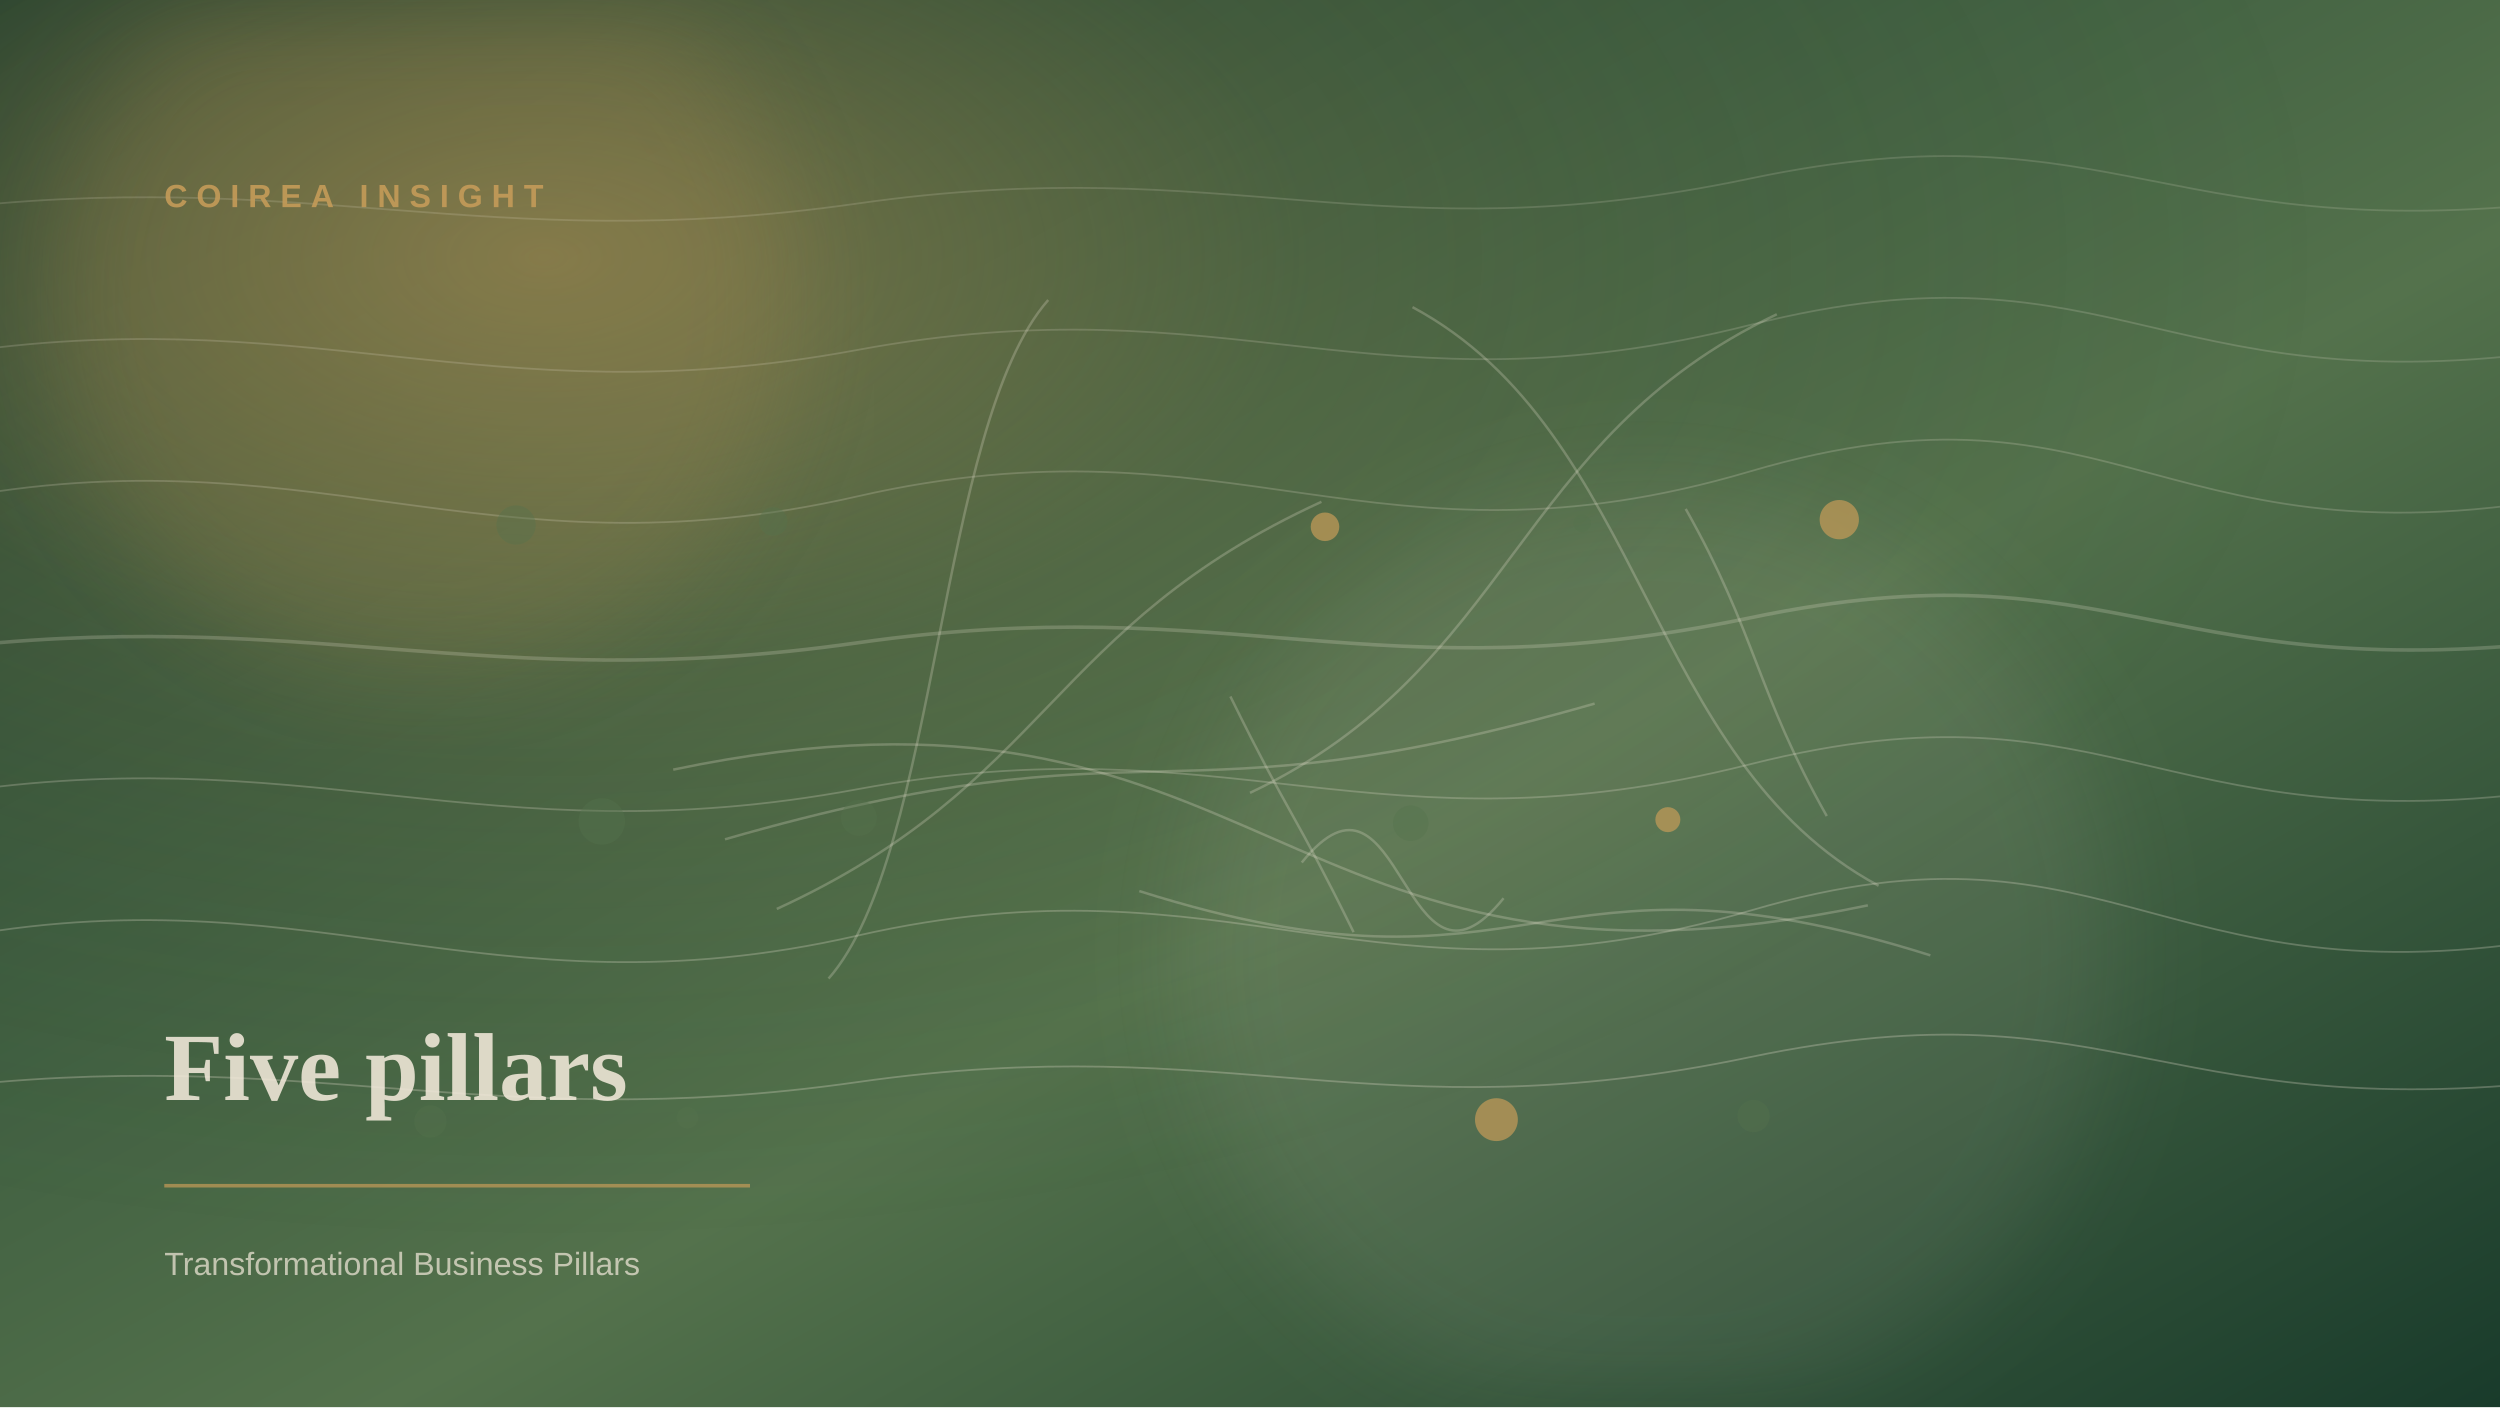
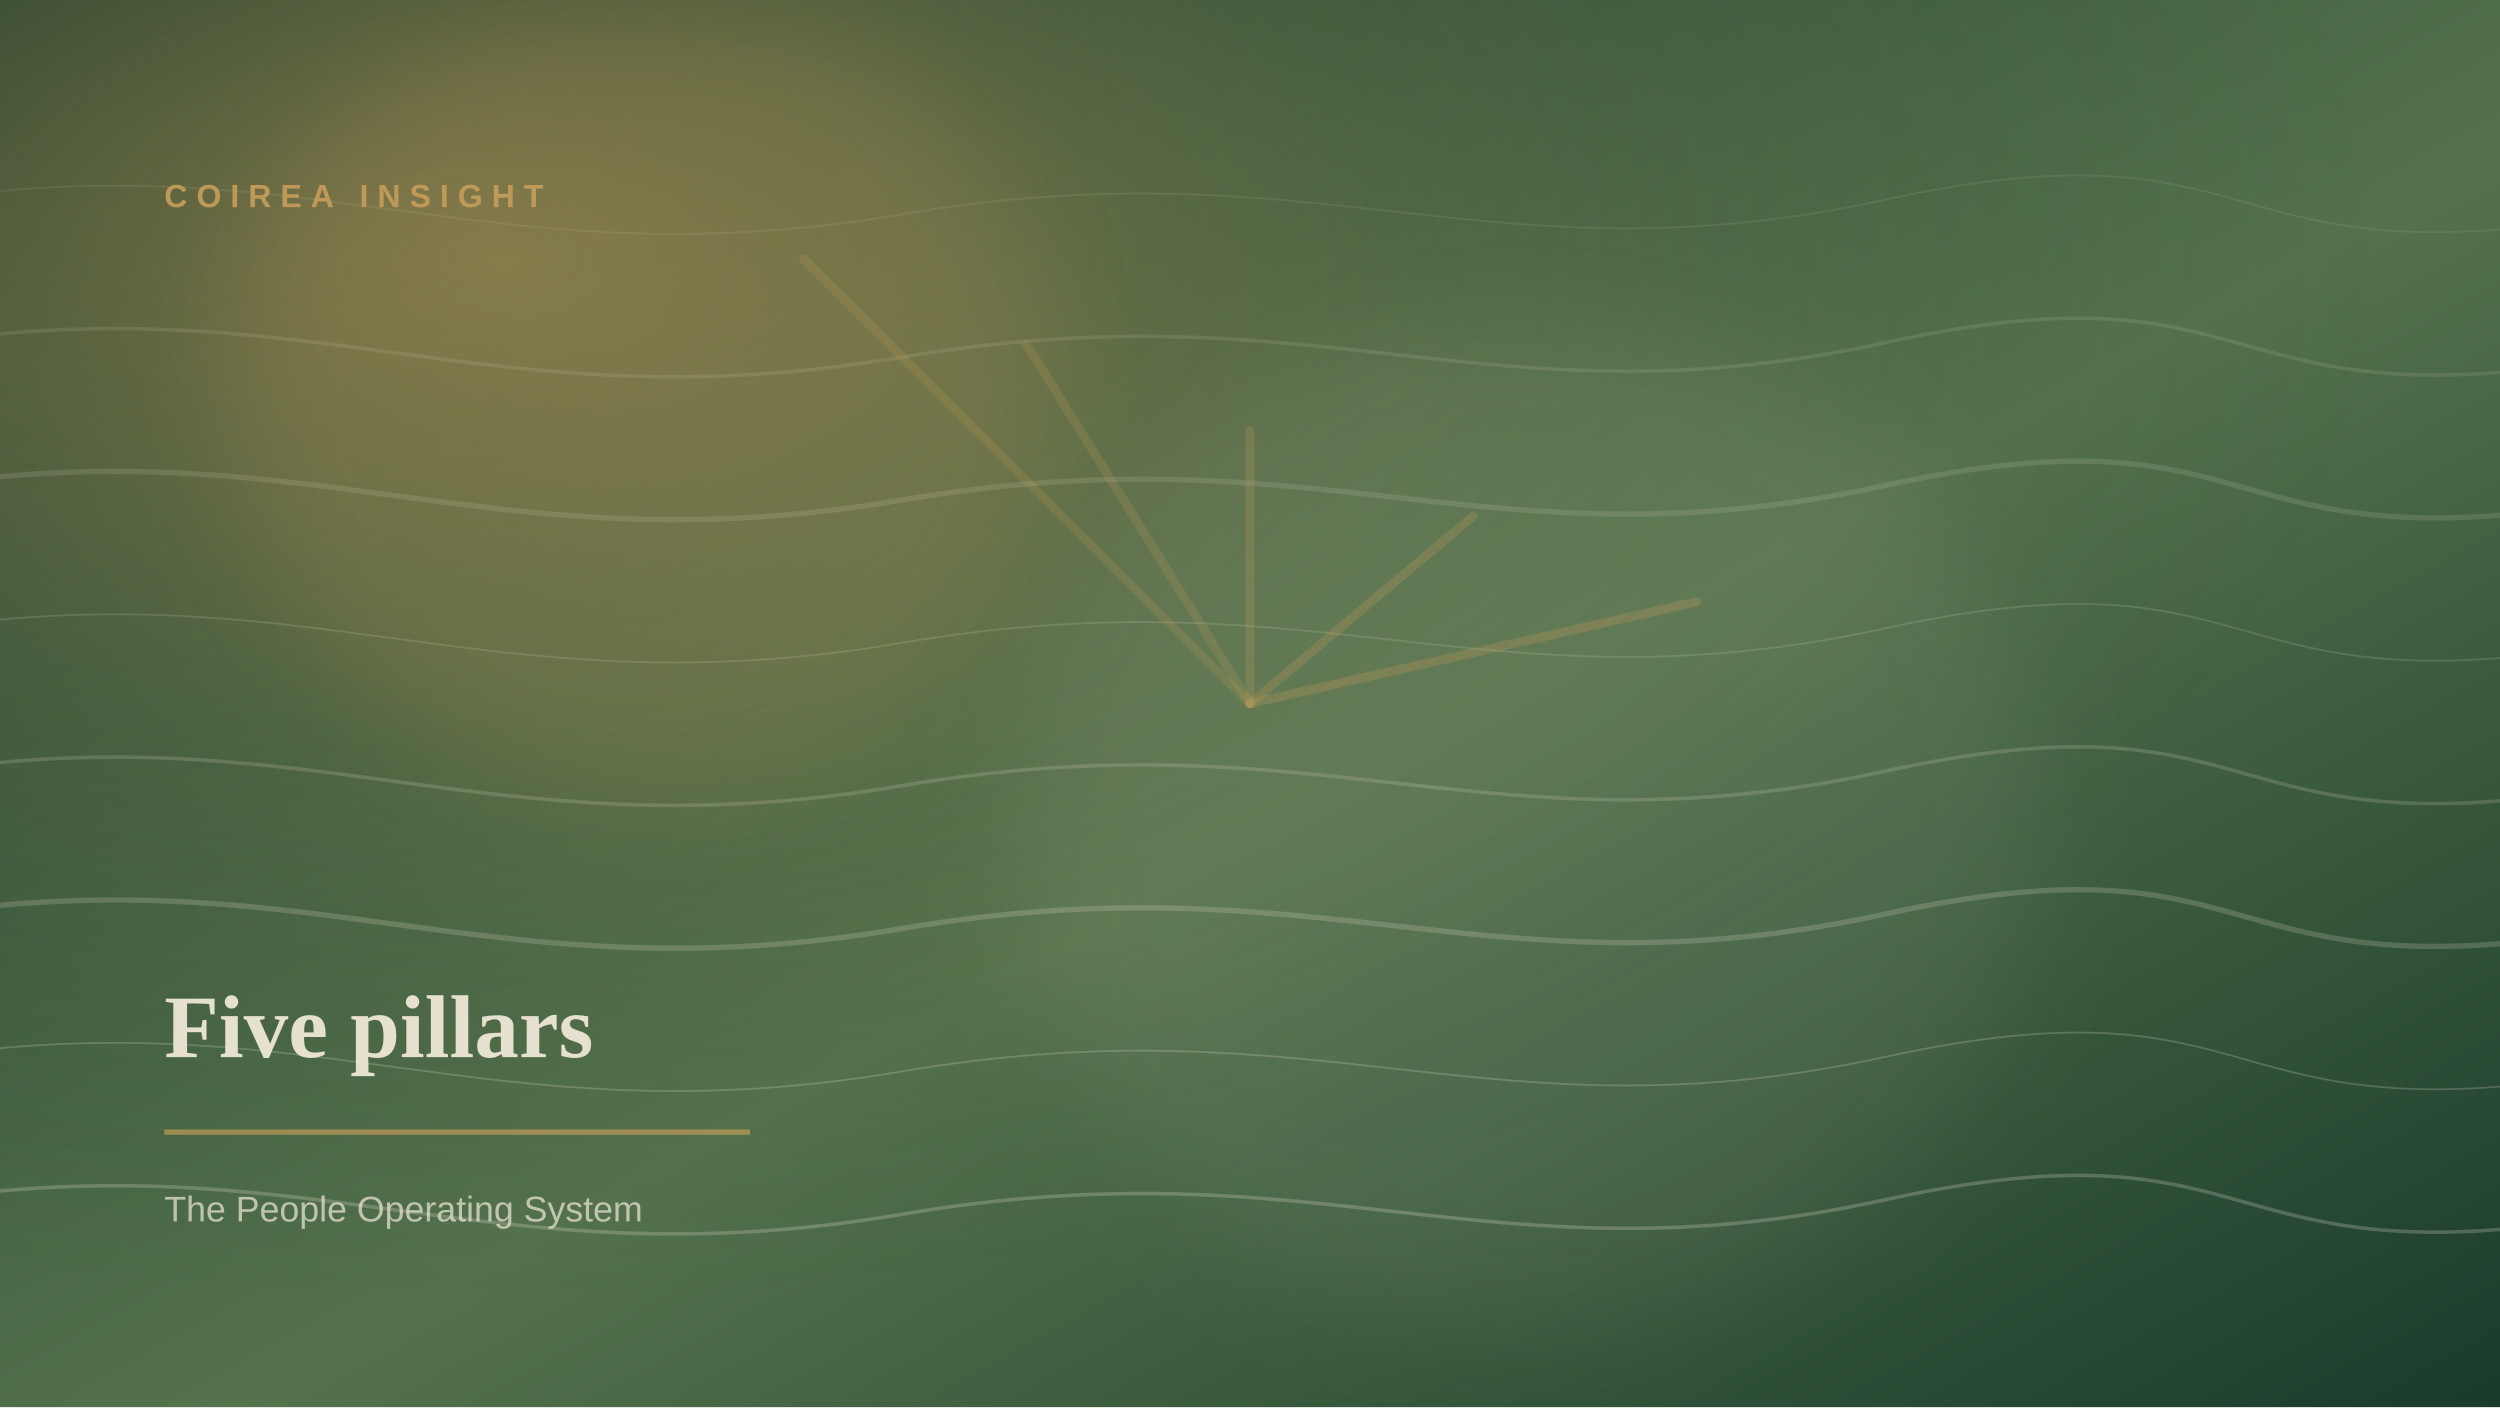
<svg xmlns="http://www.w3.org/2000/svg" width="1400" height="788" viewBox="0 0 1400 788" role="img" aria-labelledby="title desc">
  <defs>
    <linearGradient id="bg" x1="0" y1="0" x2="1" y2="1">
      <stop offset="0" stop-color="#193b2b" />
-       <stop offset=".58" stop-color="#54724c" />
+       <stop offset=".55" stop-color="#54724c" />
      <stop offset="1" stop-color="#193b2b" />
    </linearGradient>
-     <radialGradient id="glow" cx=".22" cy=".18" r=".72">
-       <stop offset="0" stop-color="#c29a58" stop-opacity=".5" />
-       <stop offset=".42" stop-color="#c29a58" stop-opacity=".12" />
+     <radialGradient id="glow" cx=".2" cy=".18" r=".76">
+       <stop offset="0" stop-color="#c29a58" stop-opacity=".52" />
+       <stop offset=".46" stop-color="#c29a58" stop-opacity=".14" />
      <stop offset="1" stop-color="#193b2b" stop-opacity="0" />
    </radialGradient>
    <filter id="soft">
-       <feGaussianBlur stdDeviation="28" />
+       <feGaussianBlur stdDeviation="30" />
    </filter>
  </defs>
  <rect width="1400" height="788" fill="url(#bg)" />
  <rect width="1400" height="788" fill="url(#glow)" />
-   <circle cx="237" cy="167" r="210" fill="#c29a58" opacity=".18" filter="url(#soft)" />
-   <circle cx="923" cy="533" r="260" fill="#f3eadb" opacity=".08" filter="url(#soft)" />
-   <path d="M-40 118 C 170 92, 270 144, 480 114 S 770 144, 980 100 S 1210 144, 1460 110" fill="none" stroke="#f3eadb" stroke-width="1" opacity="0.16" />
-   <path d="M-40 200 C 170 165, 270 235, 480 196 S 770 235, 980 182 S 1210 235, 1460 192" fill="none" stroke="#f3eadb" stroke-width="1" opacity="0.178" />
-   <path d="M-40 282 C 170 238, 270 326, 480 278 S 770 326, 980 264 S 1210 326, 1460 274" fill="none" stroke="#f3eadb" stroke-width="1" opacity="0.196" />
-   <path d="M-40 364 C 170 338, 270 390, 480 360 S 770 390, 980 346 S 1210 390, 1460 356" fill="none" stroke="#f3eadb" stroke-width="2" opacity="0.214" />
-   <path d="M-40 446 C 170 411, 270 481, 480 442 S 770 481, 980 428 S 1210 481, 1460 438" fill="none" stroke="#f3eadb" stroke-width="1" opacity="0.232" />
-   <path d="M-40 528 C 170 484, 270 572, 480 524 S 770 572, 980 510 S 1210 572, 1460 520" fill="none" stroke="#f3eadb" stroke-width="1" opacity="0.25" />
-   <path d="M-40 610 C 170 584, 270 636, 480 606 S 770 636, 980 592 S 1210 636, 1460 602" fill="none" stroke="#f3eadb" stroke-width="1" opacity="0.268" />
-   <path d="M464 548 C 525.5 478, 525.5 238, 587 168" fill="none" stroke="#f3eadb" stroke-width="1.4" opacity=".24" />
-   <path d="M1081 535 C 859.5 465, 859.5 569, 638 499" fill="none" stroke="#f3eadb" stroke-width="1.4" opacity=".24" />
-   <path d="M758 522 C 723.5 452, 723.5 460, 689 390" fill="none" stroke="#f3eadb" stroke-width="1.4" opacity=".24" />
-   <path d="M435 509 C 587.5 439, 587.5 351, 740 281" fill="none" stroke="#f3eadb" stroke-width="1.4" opacity=".24" />
-   <path d="M1052 496 C 921.5 426, 921.5 242, 791 172" fill="none" stroke="#f3eadb" stroke-width="1.4" opacity=".24" />
-   <path d="M729 483 C 785.5 413, 785.5 573, 842 503" fill="none" stroke="#f3eadb" stroke-width="1.4" opacity=".24" />
-   <path d="M406 470 C 649.5 400, 649.5 464, 893 394" fill="none" stroke="#f3eadb" stroke-width="1.4" opacity=".24" />
-   <path d="M1023 457 C 983.5 387, 983.5 355, 944 285" fill="none" stroke="#f3eadb" stroke-width="1.4" opacity=".24" />
-   <path d="M700 444 C 847.5 374, 847.5 246, 995 176" fill="none" stroke="#f3eadb" stroke-width="1.4" opacity=".24" />
-   <path d="M377 431 C 711.5 361, 711.5 577, 1046 507" fill="none" stroke="#f3eadb" stroke-width="1.4" opacity=".24" />
-   <circle cx="742" cy="295" r="8" fill="#c29a58" opacity="0.72" />
-   <circle cx="241" cy="628" r="9" fill="#54724c" opacity="0.38" />
-   <circle cx="790" cy="461" r="10" fill="#54724c" opacity="0.38" />
-   <circle cx="289" cy="294" r="11" fill="#54724c" opacity="0.38" />
-   <circle cx="838" cy="627" r="12" fill="#c29a58" opacity="0.72" />
-   <circle cx="337" cy="460" r="13" fill="#54724c" opacity="0.38" />
-   <circle cx="886" cy="293" r="5" fill="#54724c" opacity="0.38" />
-   <circle cx="385" cy="626" r="6" fill="#54724c" opacity="0.38" />
-   <circle cx="934" cy="459" r="7" fill="#c29a58" opacity="0.72" />
-   <circle cx="433" cy="292" r="8" fill="#54724c" opacity="0.38" />
-   <circle cx="982" cy="625" r="9" fill="#54724c" opacity="0.38" />
-   <circle cx="481" cy="458" r="10" fill="#54724c" opacity="0.38" />
-   <circle cx="1030" cy="291" r="11" fill="#c29a58" opacity="0.72" />
-   <g opacity=".92">
+   <circle cx="360" cy="220" r="230" fill="#c29a58" opacity=".16" filter="url(#soft)" />
+   <circle cx="854" cy="460" r="285" fill="#f3eadb" opacity=".07" filter="url(#soft)" />
+   <path d="M-60 115 C170 75, 270 160, 505 120 S835 160, 1055 112 S1235 160, 1465 120" fill="none" stroke="#f3eadb" stroke-width="1" opacity="0.09" />
+   <path d="M-60 195 C170 155, 270 240, 505 200 S835 240, 1055 192 S1235 240, 1465 200" fill="none" stroke="#f3eadb" stroke-width="2" opacity="0.11" />
+   <path d="M-60 275 C170 235, 270 320, 505 280 S835 320, 1055 272 S1235 320, 1465 280" fill="none" stroke="#f3eadb" stroke-width="3" opacity="0.13" />
+   <path d="M-60 355 C170 315, 270 400, 505 360 S835 400, 1055 352 S1235 400, 1465 360" fill="none" stroke="#f3eadb" stroke-width="1" opacity="0.15" />
+   <path d="M-60 435 C170 395, 270 480, 505 440 S835 480, 1055 432 S1235 480, 1465 440" fill="none" stroke="#f3eadb" stroke-width="2" opacity="0.17" />
+   <path d="M-60 515 C170 475, 270 560, 505 520 S835 560, 1055 512 S1235 560, 1465 520" fill="none" stroke="#f3eadb" stroke-width="3" opacity="0.19" />
+   <path d="M-60 595 C170 555, 270 640, 505 600 S835 640, 1055 592 S1235 640, 1465 600" fill="none" stroke="#f3eadb" stroke-width="1" opacity="0.21" />
+   <path d="M-60 675 C170 635, 270 720, 505 680 S835 720, 1055 672 S1235 720, 1465 680" fill="none" stroke="#f3eadb" stroke-width="2" opacity="0.23" />
+   <g opacity=".9">
+     <path d="M700 394 L450 145" stroke="#c29a58" stroke-width="5" stroke-linecap="round" opacity="0.22" />
+     <path d="M700 394 L575 193" stroke="#c29a58" stroke-width="5" stroke-linecap="round" opacity="0.24" />
+     <path d="M700 394 L700 241" stroke="#c29a58" stroke-width="5" stroke-linecap="round" opacity="0.27" />
+     <path d="M700 394 L825 289" stroke="#c29a58" stroke-width="5" stroke-linecap="round" opacity="0.30" />
+     <path d="M700 394 L950 337" stroke="#c29a58" stroke-width="5" stroke-linecap="round" opacity="0.32" />
+   </g>
+   <g opacity=".96">
    <text x="92" y="116" font-size="18" font-family="Arial, sans-serif" font-weight="800" letter-spacing="5" fill="#c29a58">COIREA INSIGHT</text>
-     <text x="92" y="616" font-size="54" font-family="Georgia, 'Times New Roman', serif" font-weight="700" fill="#f3eadb" opacity=".94">Five pillars</text>
+     <text x="92" y="592" font-size="50" font-family="Georgia, 'Times New Roman', serif" font-weight="700" fill="#f3eadb" opacity=".96">Five pillars</text>
+     <path d="M92 634H420" stroke="#c29a58" stroke-width="3" opacity=".72" />
+     <text x="92" y="684" font-size="20" font-family="Arial, sans-serif" fill="#f3eadb" opacity=".72">The People Operating System</text>
  </g>
-   <path d="M92 664H420" stroke="#c29a58" stroke-width="2" opacity=".72" />
-   <text x="92" y="714" font-size="18" font-family="Arial, sans-serif" fill="#f3eadb" opacity=".7">Transformational Business Pillars</text>
</svg>
